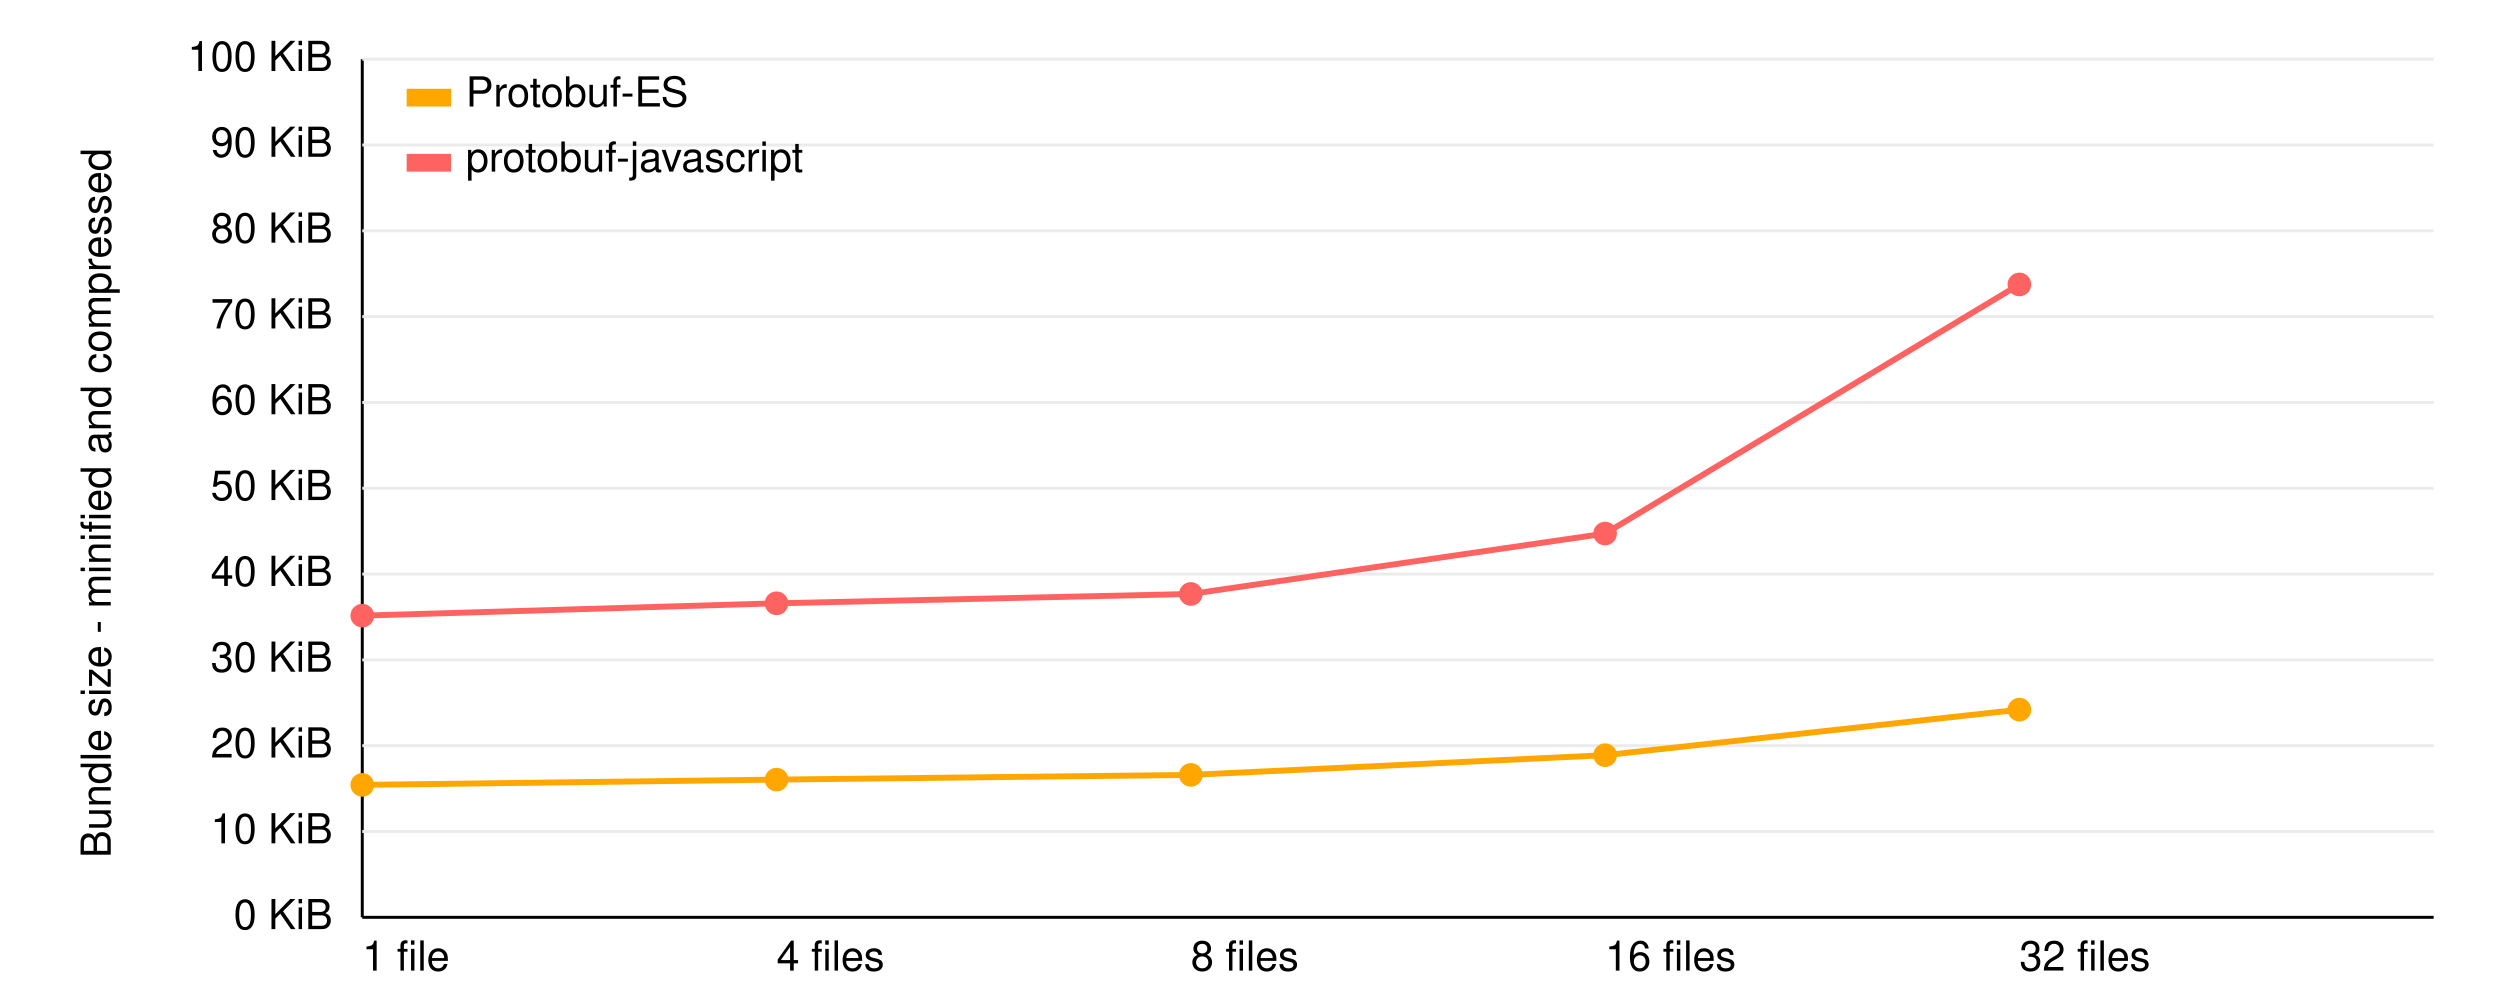
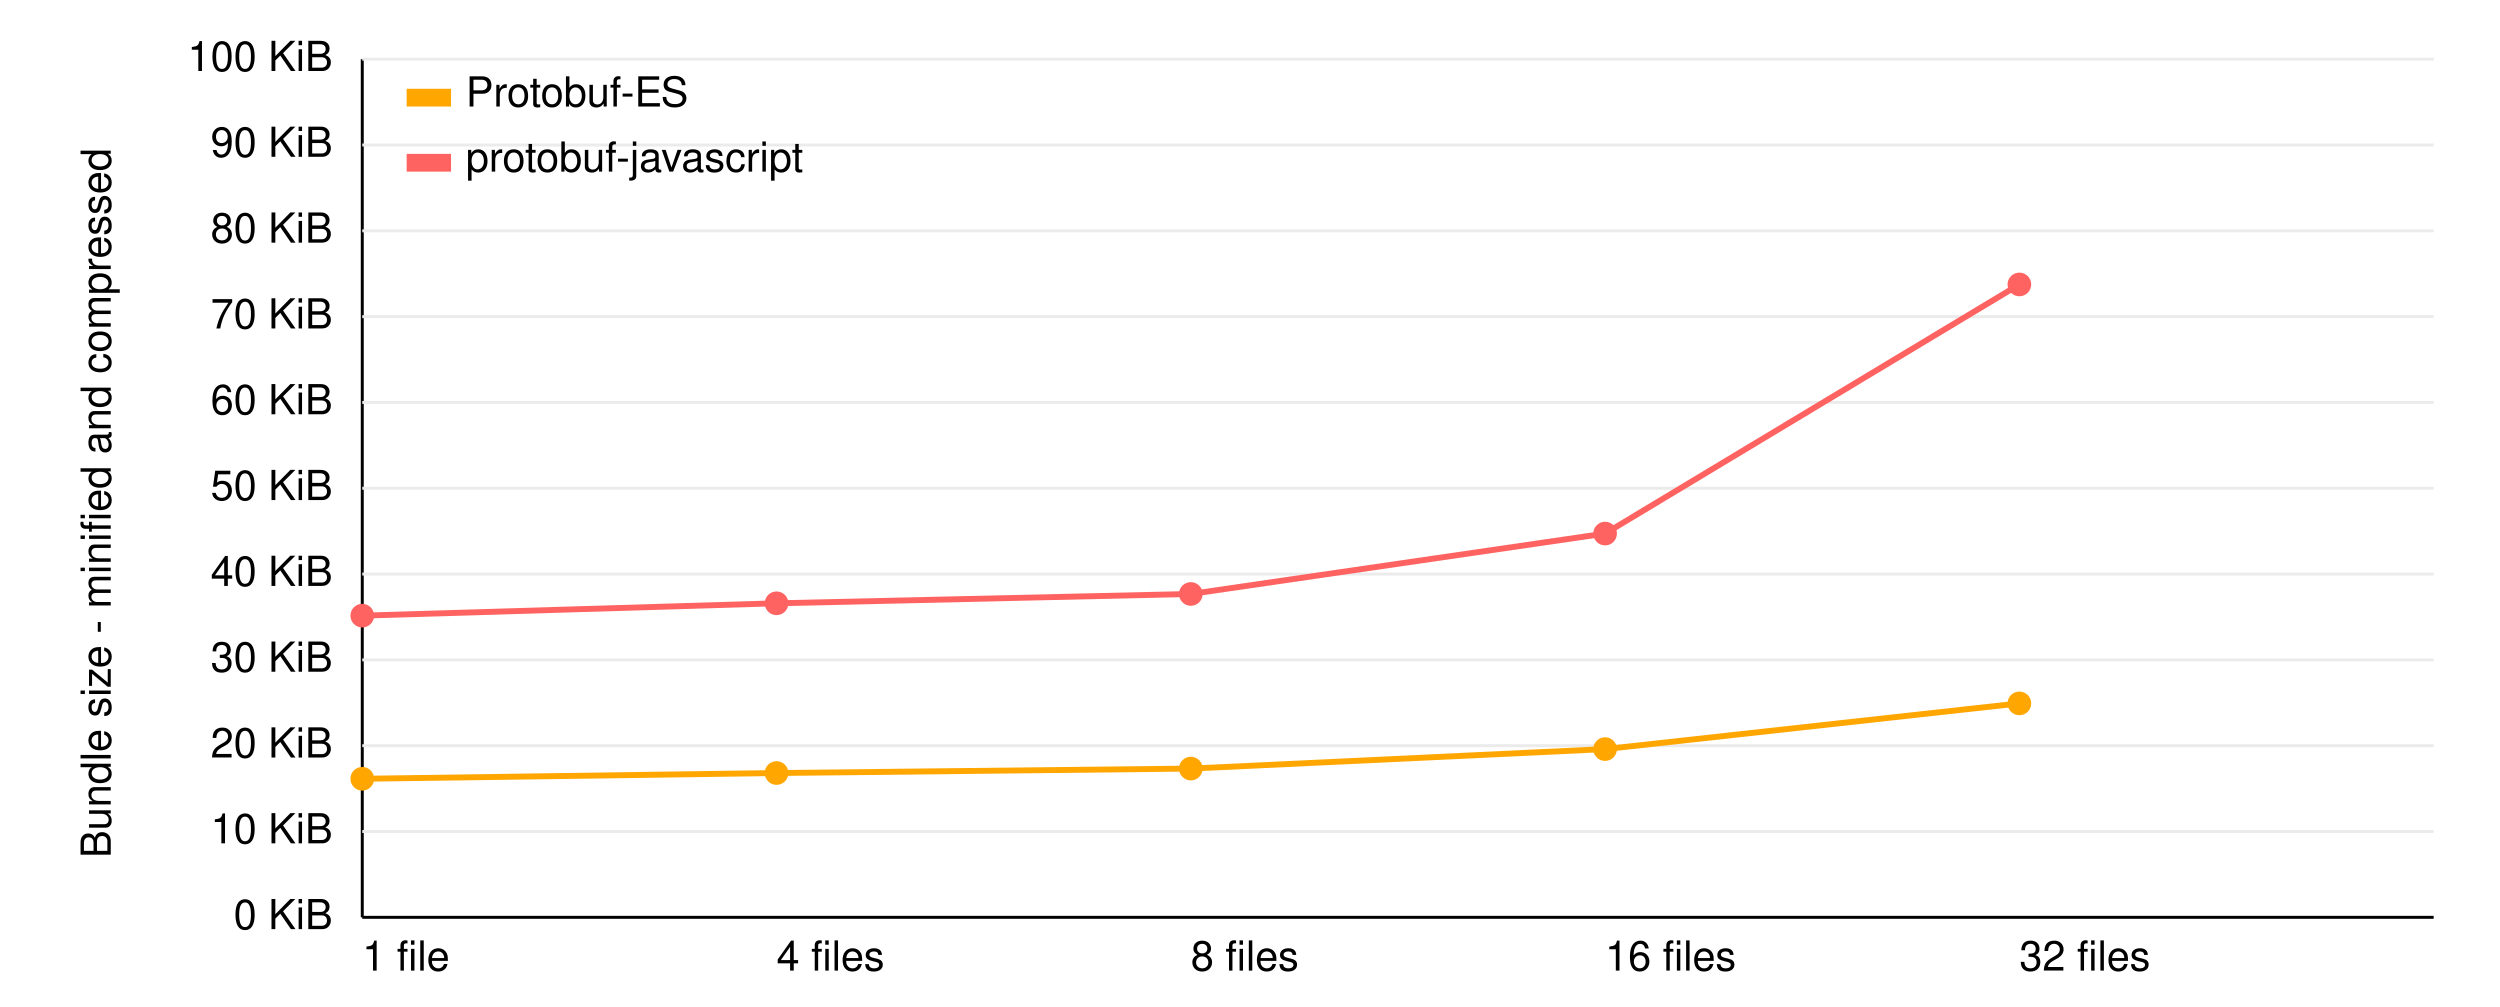
<svg xmlns="http://www.w3.org/2000/svg" version="1.1" width="820px" height="330px" viewBox="0 0 820 340" class="chart">
  <style>
      
      text {
        font: 14px Verdana, Helvetica, Arial, sans-serif;
      }
      
    </style>
  <g transform="translate(110,310)">
    <line y1="0" x2="700" stroke="black" />
    <text x="0" y="18" text-anchor="start">1 file</text>
    <text x="140" y="18" text-anchor="start">4 files</text>
    <text x="280" y="18" text-anchor="start">8 files</text>
    <text x="420" y="18" text-anchor="start">16 files</text>
    <text x="560" y="18" text-anchor="start">32 files</text>
  </g>
  <g transform="translate(110, 20)">
    <line x1="0" x2="0" y1="0" y2="290" stroke="black" />
    <g transform="rotate(-90), translate(-150,-85)">
      <text text-anchor="middle">Bundle size - minified and compressed</text>
    </g>
    <text x="-10" y="4" text-anchor="end">100 KiB</text>
    <line x1="0" x2="700" y1="0" y2="0" stroke="#ebebeb" />
    <text x="-10" y="33" text-anchor="end">90 KiB</text>
    <line x1="0" x2="700" y1="29" y2="29" stroke="#ebebeb" />
    <text x="-10" y="62" text-anchor="end">80 KiB</text>
    <line x1="0" x2="700" y1="58" y2="58" stroke="#ebebeb" />
    <text x="-10" y="91" text-anchor="end">70 KiB</text>
    <line x1="0" x2="700" y1="87" y2="87" stroke="#ebebeb" />
    <text x="-10" y="120" text-anchor="end">60 KiB</text>
    <line x1="0" x2="700" y1="116" y2="116" stroke="#ebebeb" />
    <text x="-10" y="149" text-anchor="end">50 KiB</text>
    <line x1="0" x2="700" y1="145" y2="145" stroke="#ebebeb" />
    <text x="-10" y="178" text-anchor="end">40 KiB</text>
    <line x1="0" x2="700" y1="174" y2="174" stroke="#ebebeb" />
    <text x="-10" y="207" text-anchor="end">30 KiB</text>
    <line x1="0" x2="700" y1="203" y2="203" stroke="#ebebeb" />
    <text x="-10" y="236" text-anchor="end">20 KiB</text>
    <line x1="0" x2="700" y1="232" y2="232" stroke="#ebebeb" />
    <text x="-10" y="265" text-anchor="end">10 KiB</text>
    <line x1="0" x2="700" y1="261" y2="261" stroke="#ebebeb" />
    <text x="-10" y="294" text-anchor="end">0 KiB</text>
  </g>
  <g transform="translate(110, 20)">
-     <polyline fill="none" stroke="#ffa600" stroke-width="2" points="0,245.245 140,243.461 280,241.867 420,235.203 560,219.814">
+     <polyline fill="none" stroke="#ffa600" stroke-width="2" points="0,243.178 140,241.235 280,239.731 420,233.15 560,217.704">
    </polyline>
-     <circle cx="0" cy="245.245" r="4" fill="#ffa600" />
-     <circle cx="140" cy="243.461" r="4" fill="#ffa600" />
-     <circle cx="280" cy="241.867" r="4" fill="#ffa600" />
-     <circle cx="420" cy="235.203" r="4" fill="#ffa600" />
-     <circle cx="560" cy="219.814" r="4" fill="#ffa600" />
+     <circle cx="0" cy="243.178" r="4" fill="#ffa600" />
+     <circle cx="140" cy="241.235" r="4" fill="#ffa600" />
+     <circle cx="280" cy="239.731" r="4" fill="#ffa600" />
+     <circle cx="420" cy="233.15" r="4" fill="#ffa600" />
+     <circle cx="560" cy="217.704" r="4" fill="#ffa600" />
  </g>
  <g transform="translate(110, 20)">
    <polyline fill="none" stroke="#ff6361" stroke-width="2" points="0,188.05 140,183.875 280,180.726 420,160.313 560,76.125">
    </polyline>
    <circle cx="0" cy="188.05" r="4" fill="#ff6361" />
    <circle cx="140" cy="183.875" r="4" fill="#ff6361" />
    <circle cx="280" cy="180.726" r="4" fill="#ff6361" />
    <circle cx="420" cy="160.313" r="4" fill="#ff6361" />
    <circle cx="560" cy="76.125" r="4" fill="#ff6361" />
  </g>
  <g transform="translate(125, 30)">
    <g transform="translate(0, 0)">
      <rect width="15" height="6" fill="#ffa600" />
      <text x="20" y="6">Protobuf-ES</text>
    </g>
    <g transform="translate(0, 22)">
      <rect width="15" height="6" fill="#ff6361" />
      <text x="20" y="6">protobuf-javascript</text>
    </g>
  </g>
</svg>
